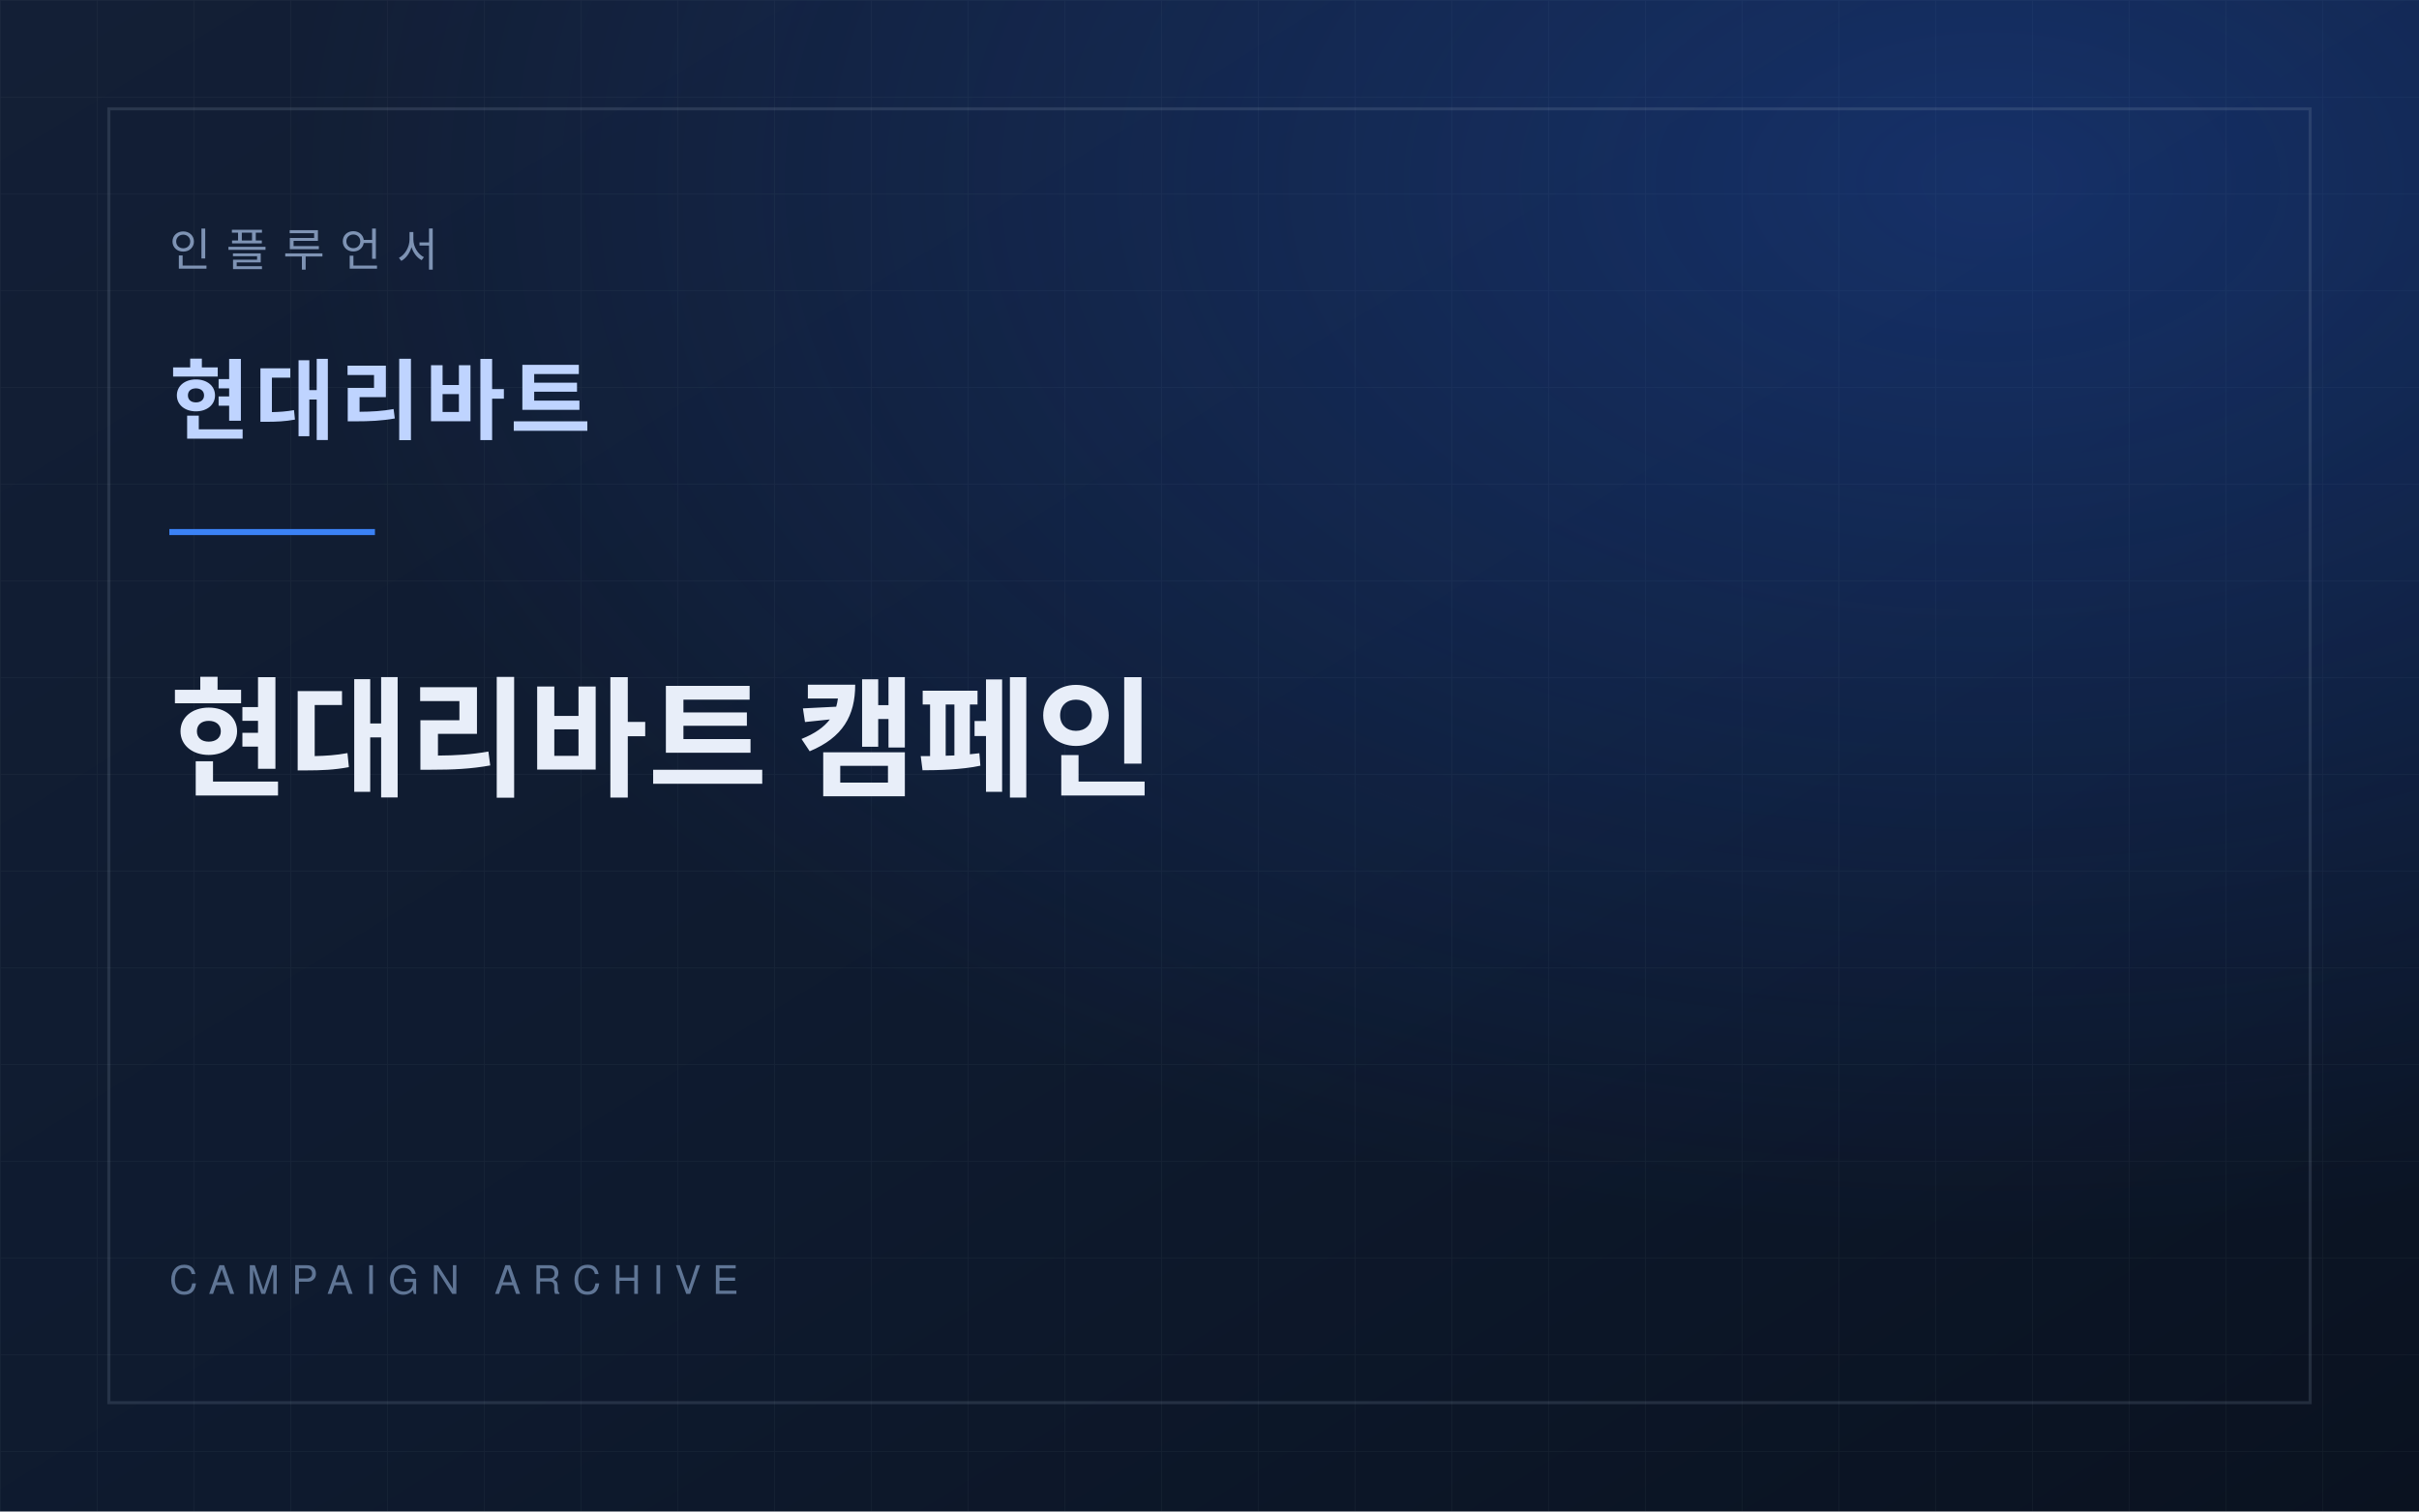
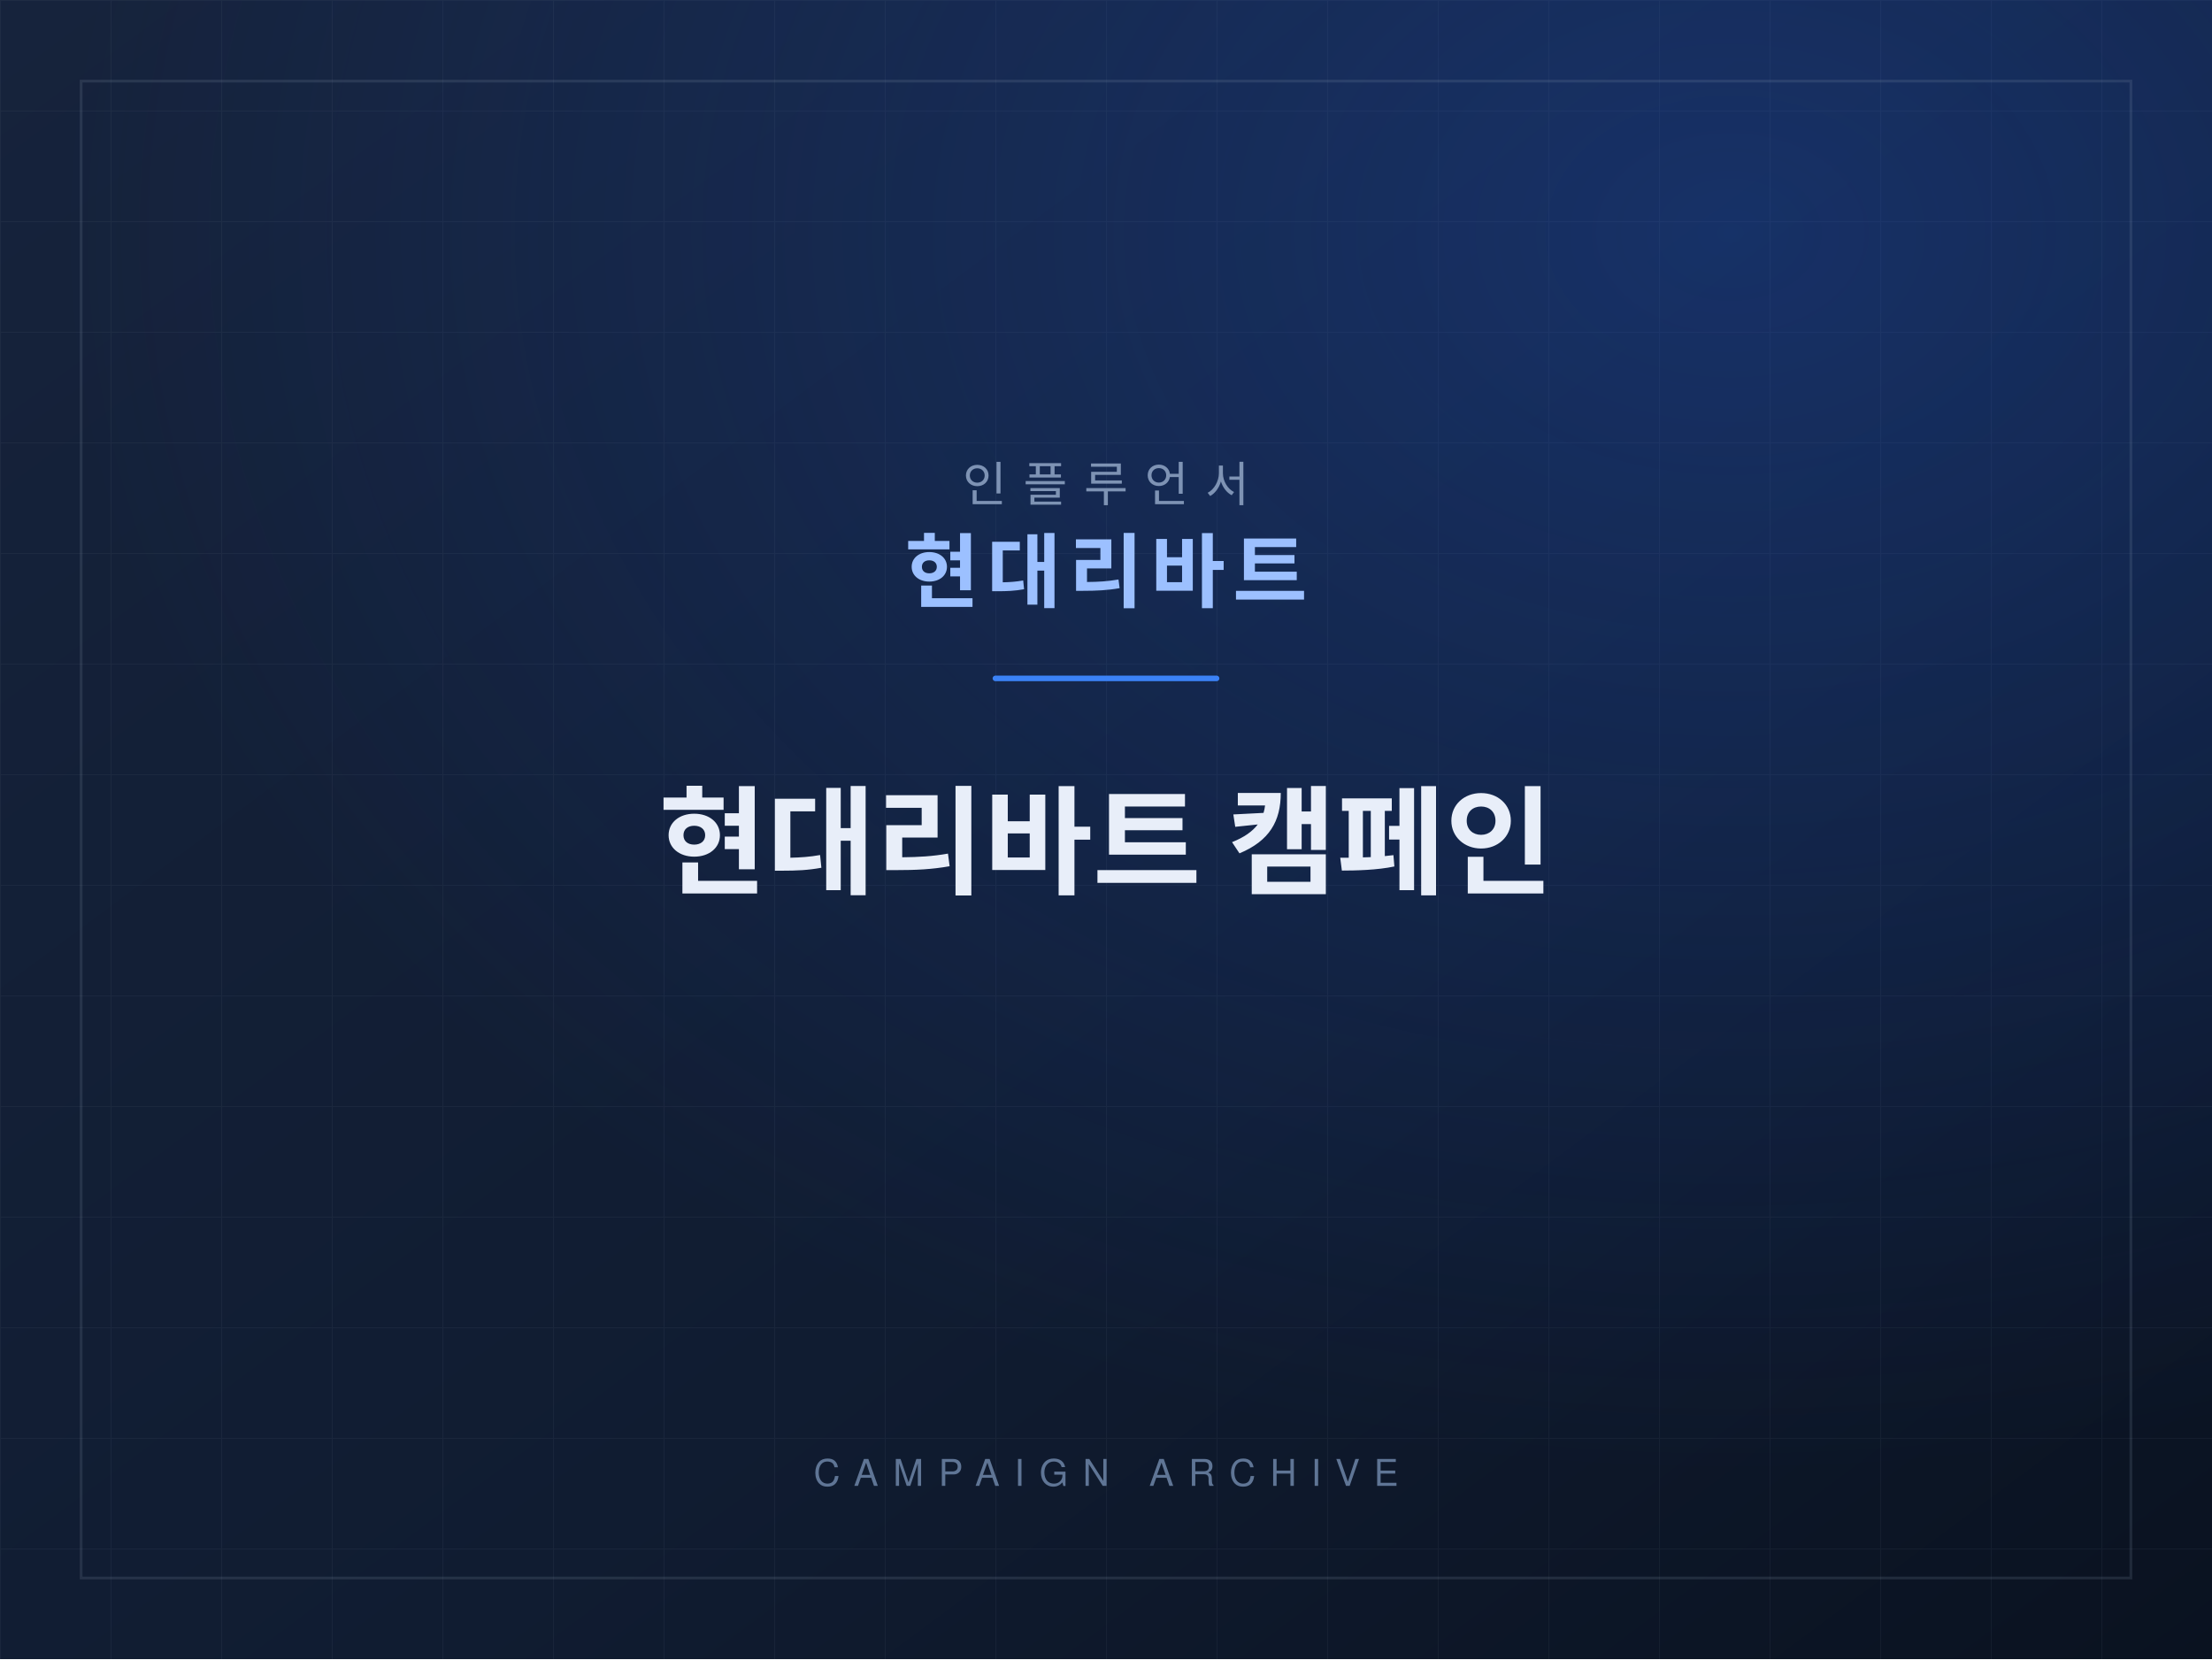
- <svg xmlns="http://www.w3.org/2000/svg" viewBox="0 0 1600 1000" width="1600" height="1000" role="img" aria-label="현대리바트 캠페인">
+ <svg xmlns="http://www.w3.org/2000/svg" viewBox="0 0 1200 900" width="1200" height="900" role="img" aria-label="현대리바트 캠페인 — 현대리바트">
  <defs>
    <linearGradient id="g" x1="0" y1="0" x2="1" y2="1">
-       <stop offset="0" stop-color="#131F36" />
-       <stop offset="0.55" stop-color="#0E1A2E" />
+       <stop offset="0" stop-color="#16233C" />
+       <stop offset="0.6" stop-color="#101C31" />
      <stop offset="1" stop-color="#0A1220" />
    </linearGradient>
-     <radialGradient id="a" cx="0.82" cy="0.12" r="0.7">
-       <stop offset="0" stop-color="#2563EB" stop-opacity="0.30" />
+     <radialGradient id="a" cx="0.78" cy="0.14" r="0.75">
+       <stop offset="0" stop-color="#2563EB" stop-opacity="0.28" />
      <stop offset="1" stop-color="#2563EB" stop-opacity="0" />
    </radialGradient>
-     <pattern id="grid" width="64" height="64" patternUnits="userSpaceOnUse">
-       <path d="M64 0H0V64" fill="none" stroke="#94A3B8" stroke-opacity="0.07" stroke-width="1" />
+     <pattern id="grid" width="60" height="60" patternUnits="userSpaceOnUse">
+       <path d="M60 0H0V60" fill="none" stroke="#94A3B8" stroke-opacity="0.07" stroke-width="1" />
    </pattern>
  </defs>
-   <rect width="1600" height="1000" fill="url(#g)" />
-   <rect width="1600" height="1000" fill="url(#grid)" />
-   <rect width="1600" height="1000" fill="url(#a)" />
-   <rect x="72" y="72" width="1456" height="856" fill="none" stroke="#94A3B8" stroke-opacity="0.18" stroke-width="2" />
-   <text x="112" y="176" font-family="Helvetica,Arial,'Apple SD Gothic Neo','Noto Sans KR',sans-serif" font-size="30" letter-spacing="10" fill="#7E93B4">인플루언서</text>
-   <text x="112" y="286" font-family="Helvetica,Arial,'Apple SD Gothic Neo','Noto Sans KR',sans-serif" font-size="58" font-weight="700" letter-spacing="3" fill="#BFD4FF">현대리바트</text>
-   <line x1="112" y1="352" x2="248" y2="352" stroke="#3B82F6" stroke-width="4" />
-   <text x="112" y="520" font-family="'Apple SD Gothic Neo','Noto Sans KR',Malgun,sans-serif" font-size="86" font-weight="800" fill="#E8EEF9">현대리바트 캠페인</text>
-   <text x="112" y="856" font-family="Helvetica,Arial,'Apple SD Gothic Neo',sans-serif" font-size="26" letter-spacing="8" fill="#5F7595">CAMPAIGN ARCHIVE</text>
+   <rect width="1200" height="900" fill="url(#g)" />
+   <rect width="1200" height="900" fill="url(#grid)" />
+   <rect width="1200" height="900" fill="url(#a)" />
+   <rect x="44" y="44" width="1112" height="812" fill="none" stroke="#94A3B8" stroke-opacity="0.16" stroke-width="1.5" />
+   <text x="600" y="272" text-anchor="middle" font-family="Helvetica,Arial,'Apple SD Gothic Neo',sans-serif" font-size="26" letter-spacing="9" fill="#7E93B4">인플루언서</text>
+   <text x="600" y="326" text-anchor="middle" font-family="Helvetica,Arial,'Apple SD Gothic Neo','Noto Sans KR',sans-serif" font-size="44" font-weight="600" letter-spacing="4" fill="#9CC0FF">현대리바트</text>
+   <line x1="540" y1="368" x2="660" y2="368" stroke="#3B82F6" stroke-width="3" stroke-linecap="round" />
+   <text x="600" y="480" text-anchor="middle" font-family="'Apple SD Gothic Neo','Noto Sans KR','Malgun Gothic',Pretendard,sans-serif" font-size="64" font-weight="700" fill="#E8EEF9">현대리바트 캠페인</text>
+   <text x="600" y="806" text-anchor="middle" font-family="Helvetica,Arial,sans-serif" font-size="20" letter-spacing="8" fill="#5F7595">CAMPAIGN ARCHIVE</text>
</svg>
